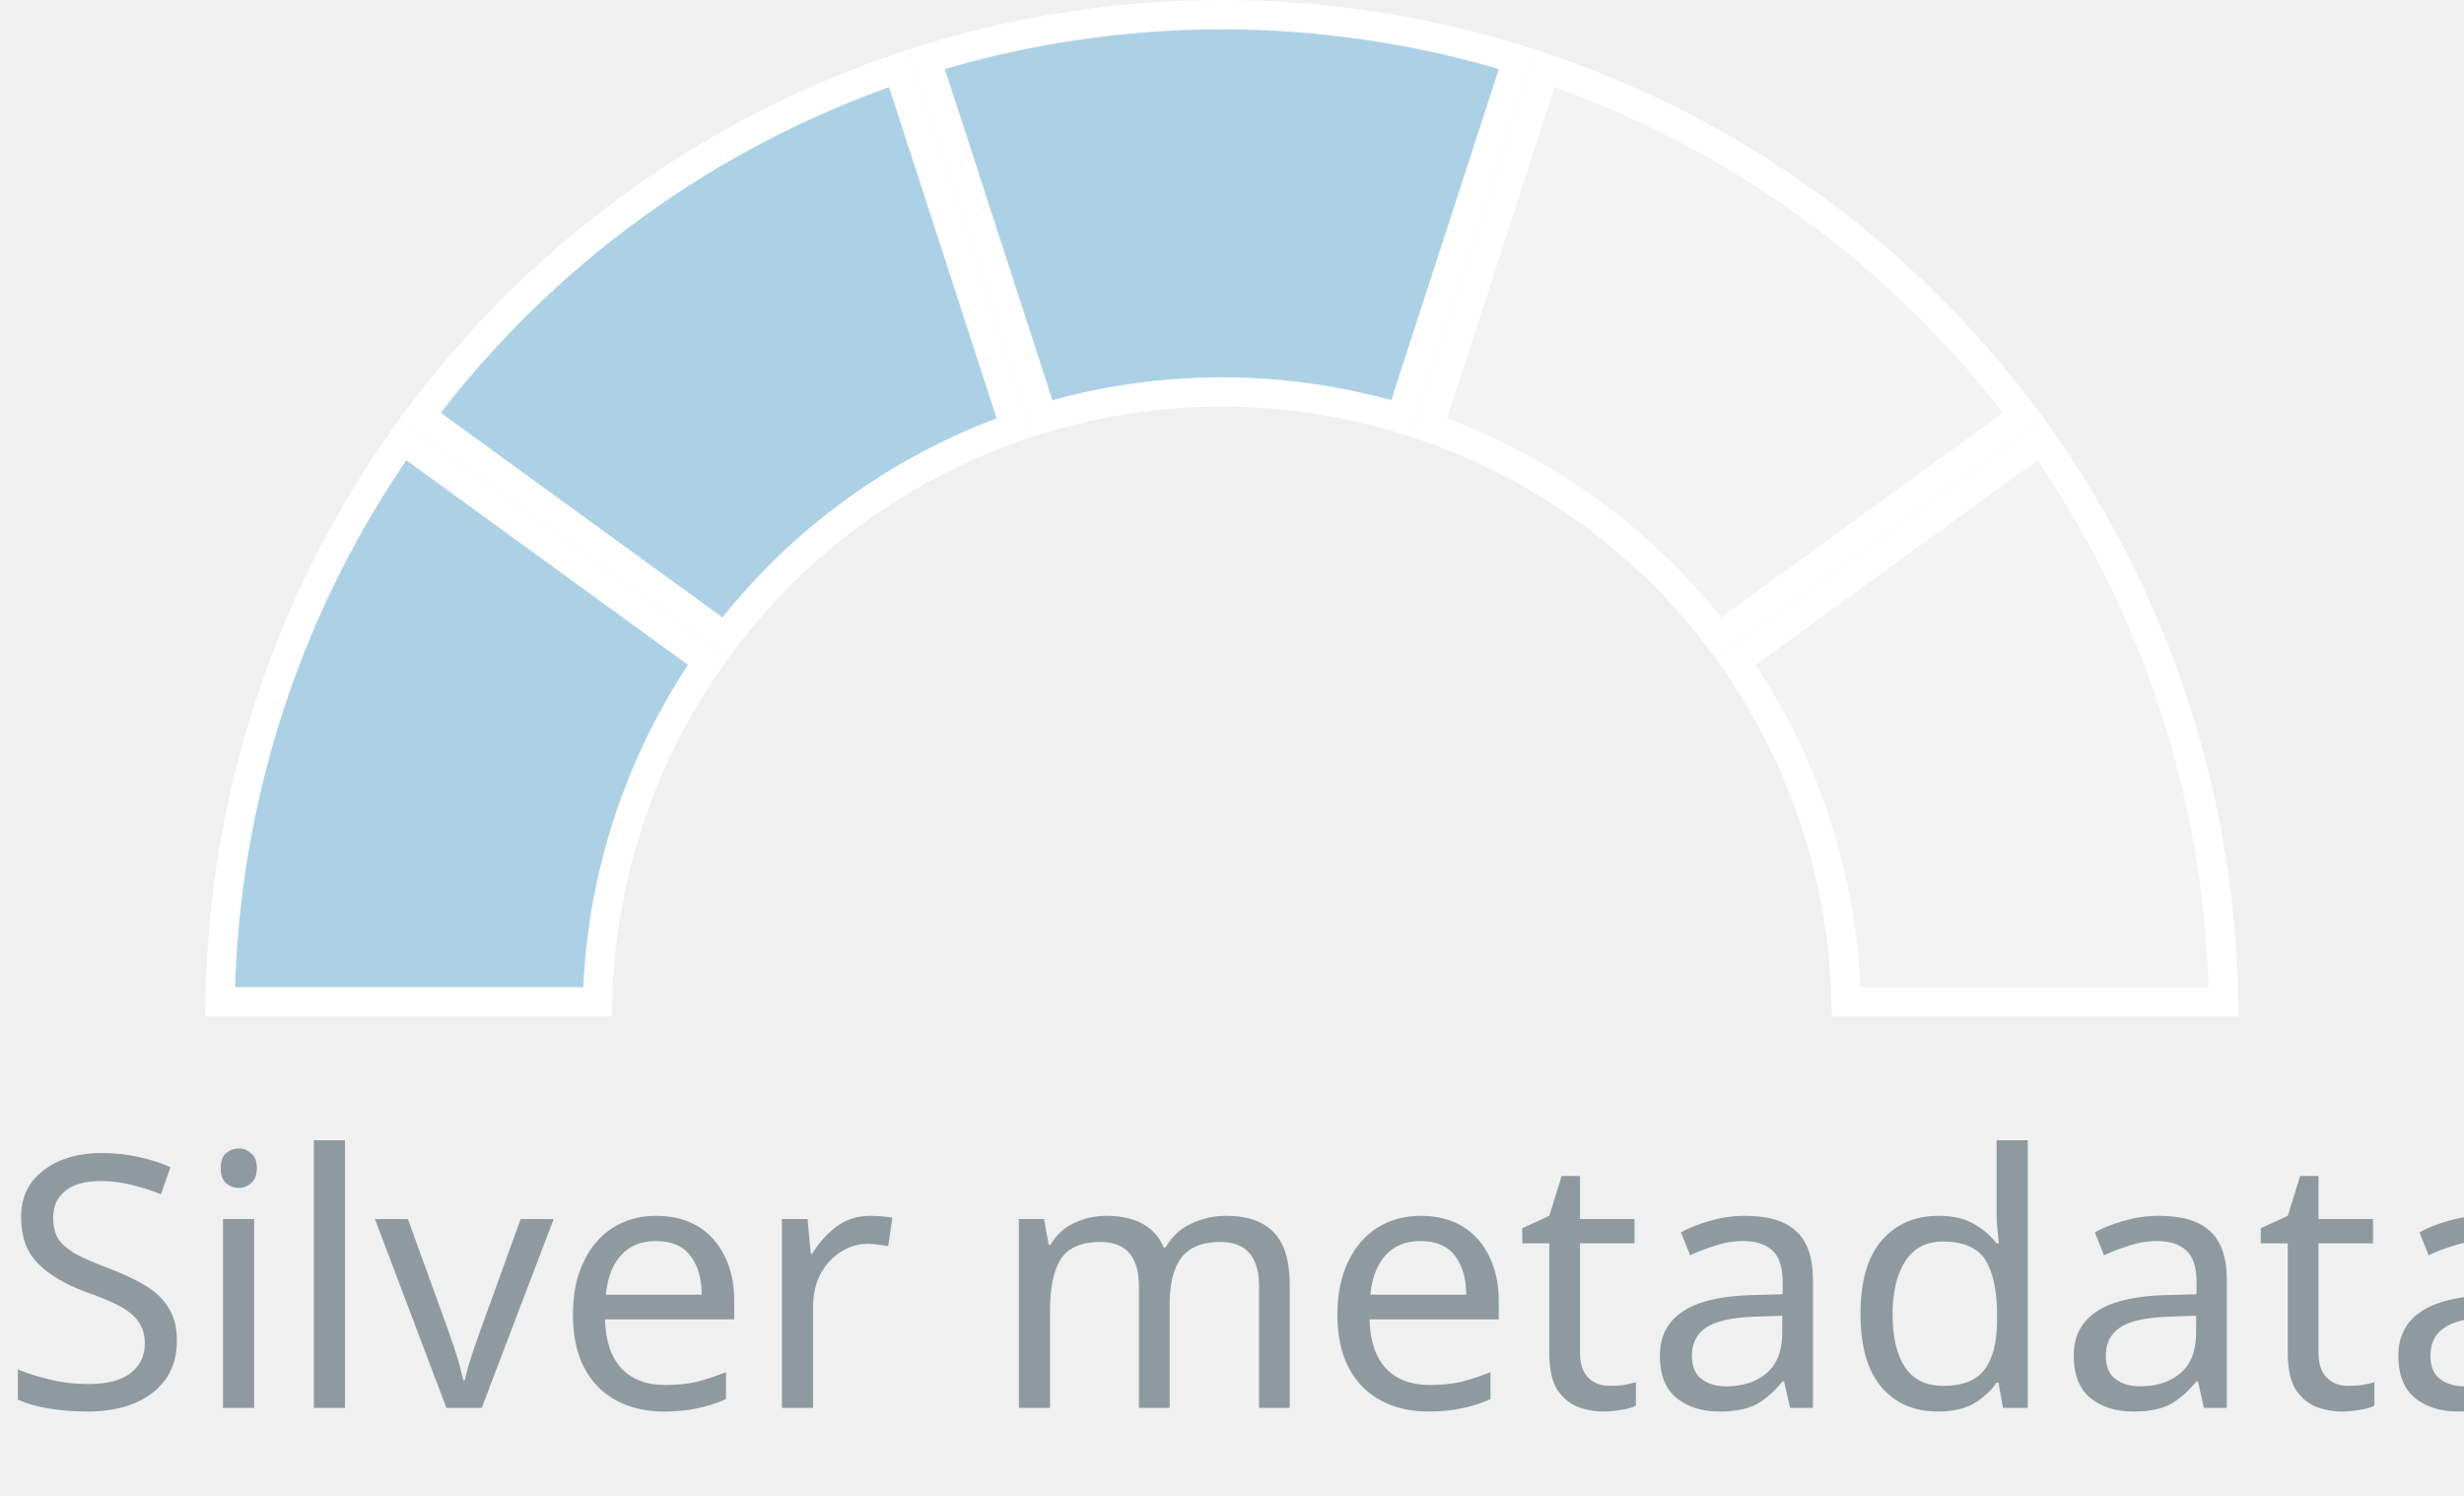
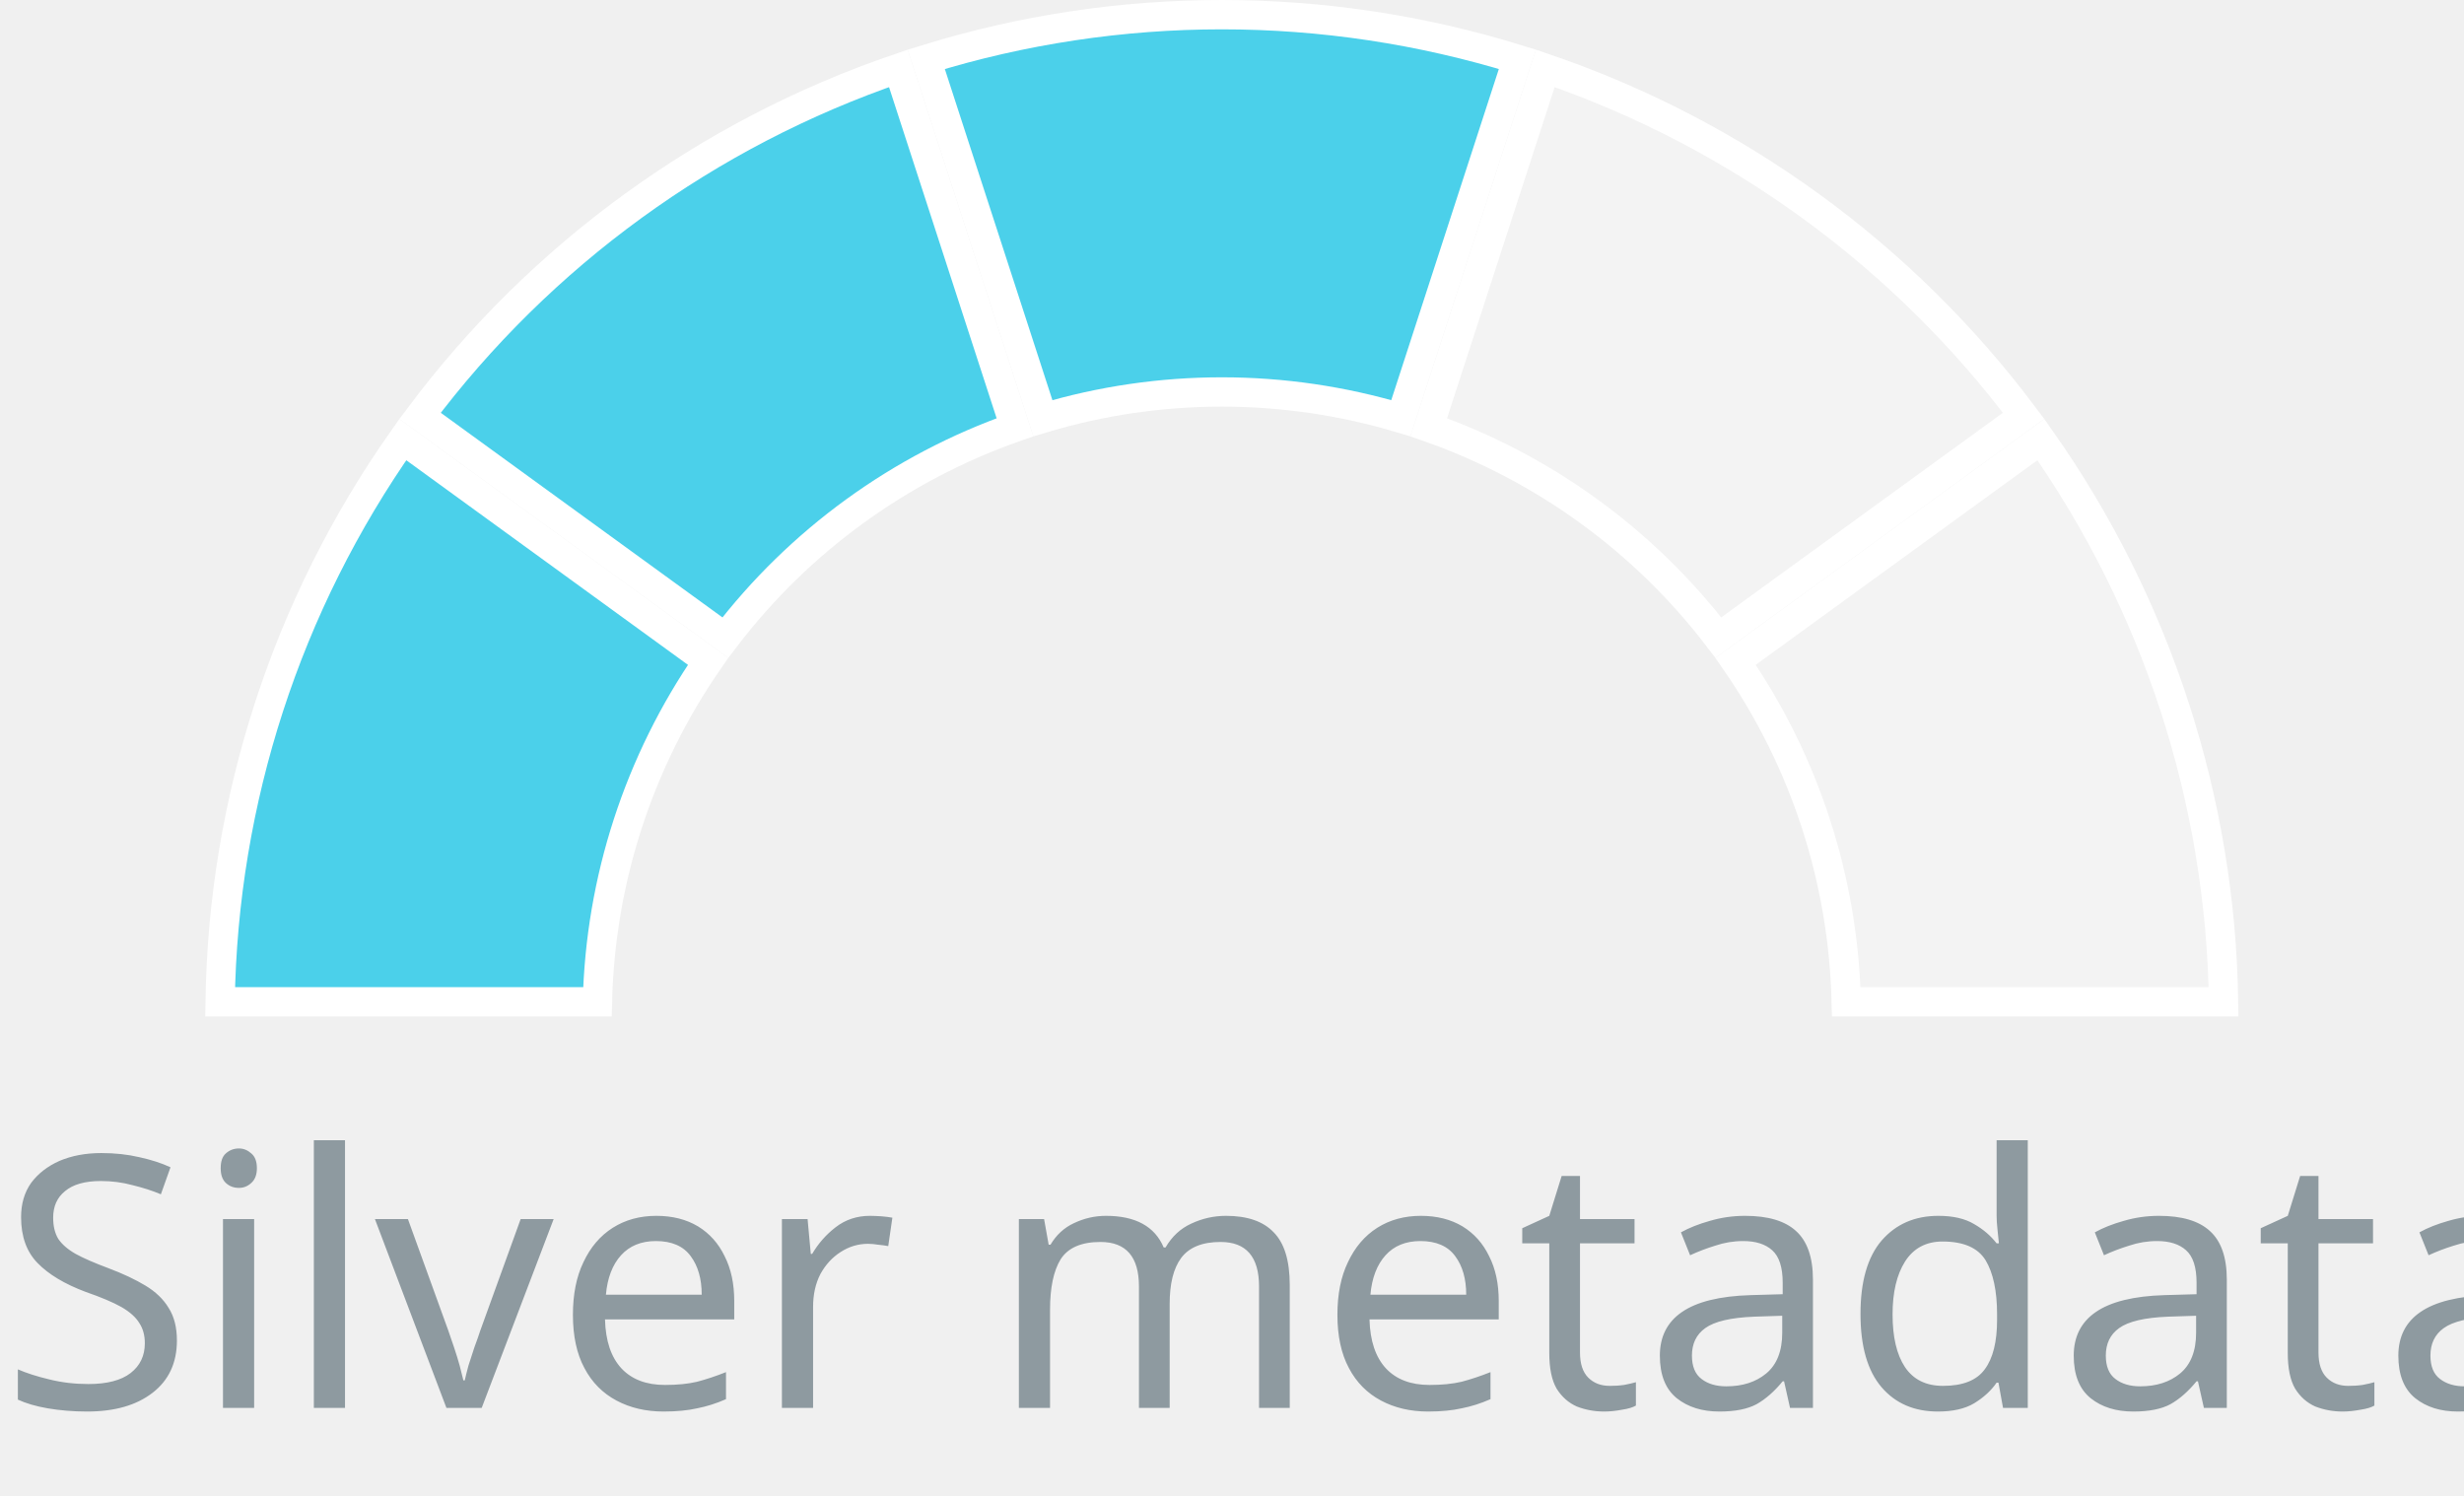
<svg xmlns="http://www.w3.org/2000/svg" width="84px" height="51px" viewBox="0 0 84 51" version="1.1">
  <g id="Re-integration-of-wheel" stroke="none" stroke-width="1" fill="none" fill-rule="evenodd">
    <g id="All-wheels" transform="translate(-50, -232)">
      <g id="Group-17-Copy-8" transform="translate(50, 232)">
        <g id="Group-16-Copy-4" transform="translate(7, 0)" stroke="#FFFFFF">
-           <path d="M6.732,14.987 L17.139,22.548 C14.776,25.966 13.465,30.002 13.367,34.156 L13.367,34.156 L0.504,34.156 C0.604,27.285 2.776,20.603 6.732,14.987 L6.732,14.987 Z" id="Segment-1" fill="#ACD1E7" />
-           <path d="M23.626,2.331 L27.601,14.567 C23.68,15.945 20.248,18.436 17.727,21.739 L17.727,21.739 L7.32,14.178 C11.439,8.681 17.124,4.551 23.626,2.331 L23.626,2.331 Z" id="Segment-2" fill="#ACD1E7" />
-           <path d="M24.577,2.022 C31.14,-0.007 38.166,-0.007 44.73,2.022 L44.73,2.022 L40.755,14.258 C36.775,13.066 32.532,13.066 28.552,14.258 L28.552,14.258 Z" id="Segment-3" fill="#ACD1E7" />
+           <path d="M6.732,14.987 L17.139,22.548 C14.776,25.966 13.465,30.002 13.367,34.156 L13.367,34.156 L0.504,34.156 C0.604,27.285 2.776,20.603 6.732,14.987 L6.732,14.987 Z" id="Segment-1" fill="#4BD0EA" />
+           <path d="M23.626,2.331 L27.601,14.567 C23.68,15.945 20.248,18.436 17.727,21.739 L17.727,21.739 L7.32,14.178 C11.439,8.681 17.124,4.551 23.626,2.331 L23.626,2.331 Z" id="Segment-2" fill="#4BD0EA" />
+           <path d="M24.577,2.022 C31.14,-0.007 38.166,-0.007 44.73,2.022 L44.73,2.022 L40.755,14.258 C36.775,13.066 32.532,13.066 28.552,14.258 L28.552,14.258 Z" id="Segment-3" fill="#4BD0EA" />
          <path d="M45.681,2.331 C52.183,4.551 57.868,8.681 61.987,14.178 L61.987,14.178 L51.58,21.739 C49.059,18.436 45.627,15.945 41.706,14.567 L41.706,14.567 Z" id="Segment-4" fill="#F3F3F3" />
          <path d="M62.575,14.987 C66.531,20.603 68.703,27.285 68.803,34.156 L68.803,34.156 L55.94,34.156 C55.842,30.002 54.531,25.966 52.168,22.548 L52.168,22.548 Z" id="Segment-5" fill="#F3F3F3" />
        </g>
        <text id="Silver-metadata" font-family="museo-sans-rounded" font-size="12" font-weight="normal" fill="#8E9AA0">
          <tspan x="0" y="48">Silver metadata</tspan>
        </text>
      </g>
    </g>
  </g>
</svg>
